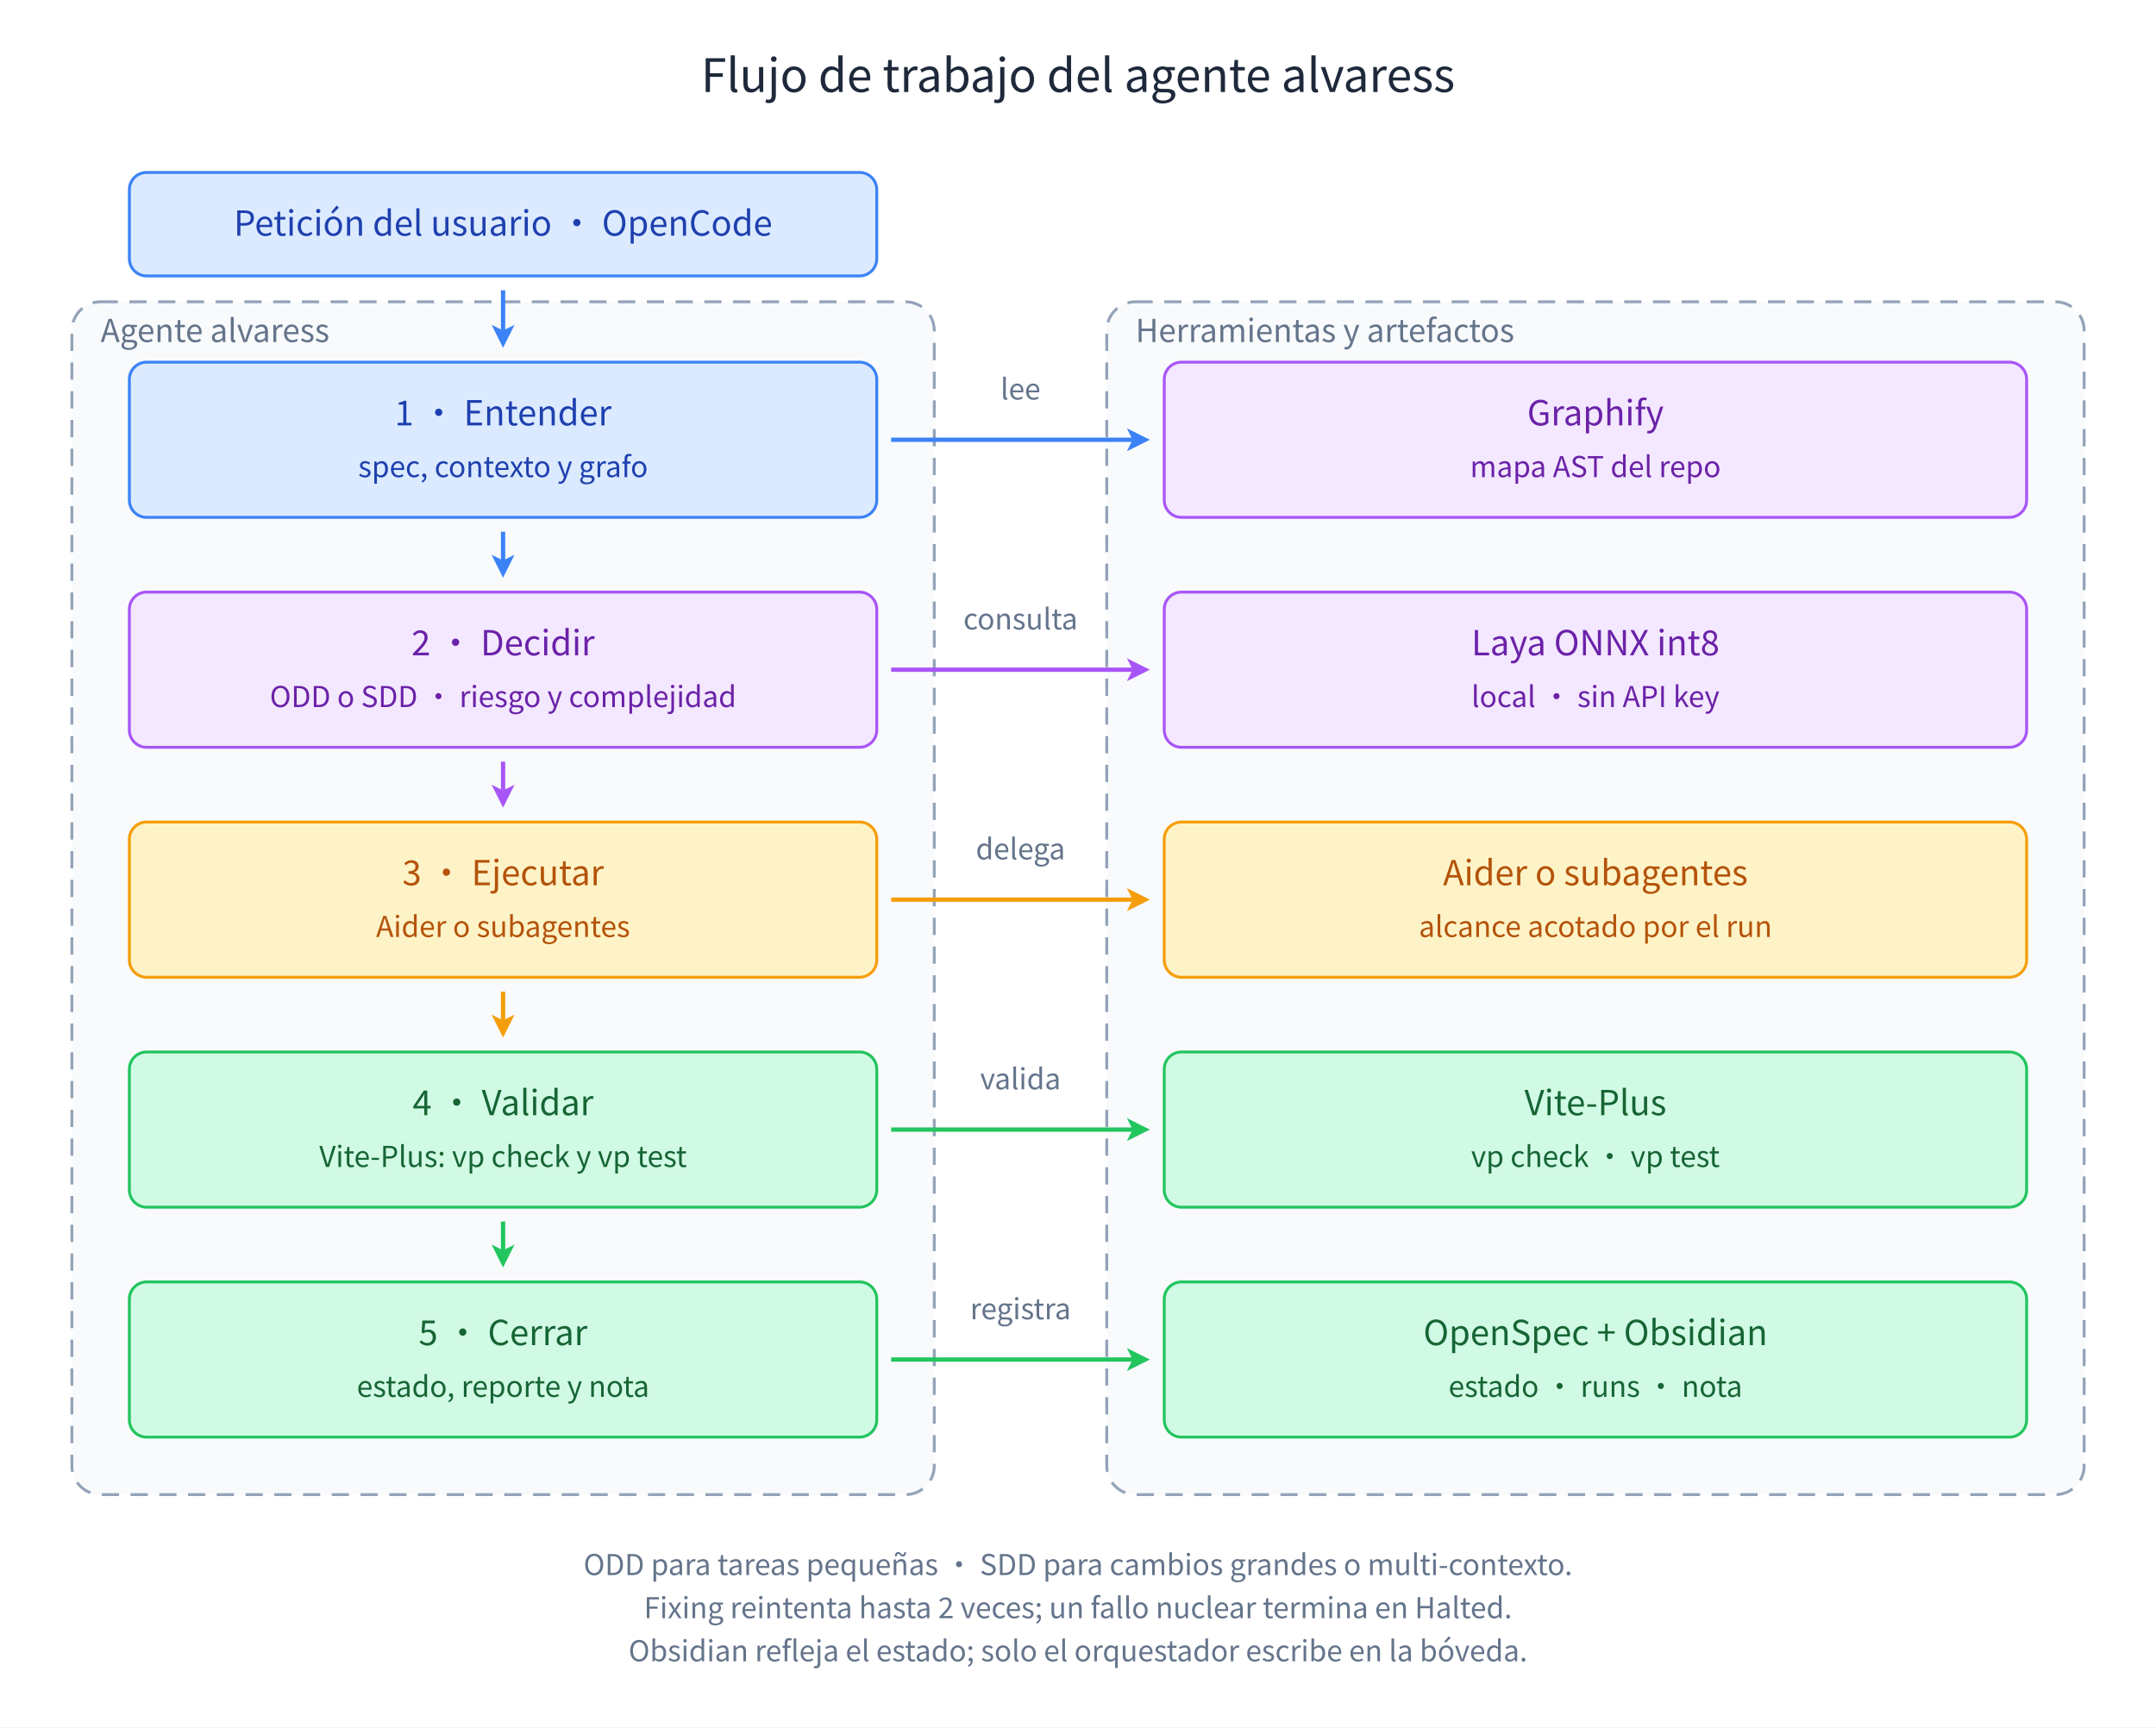
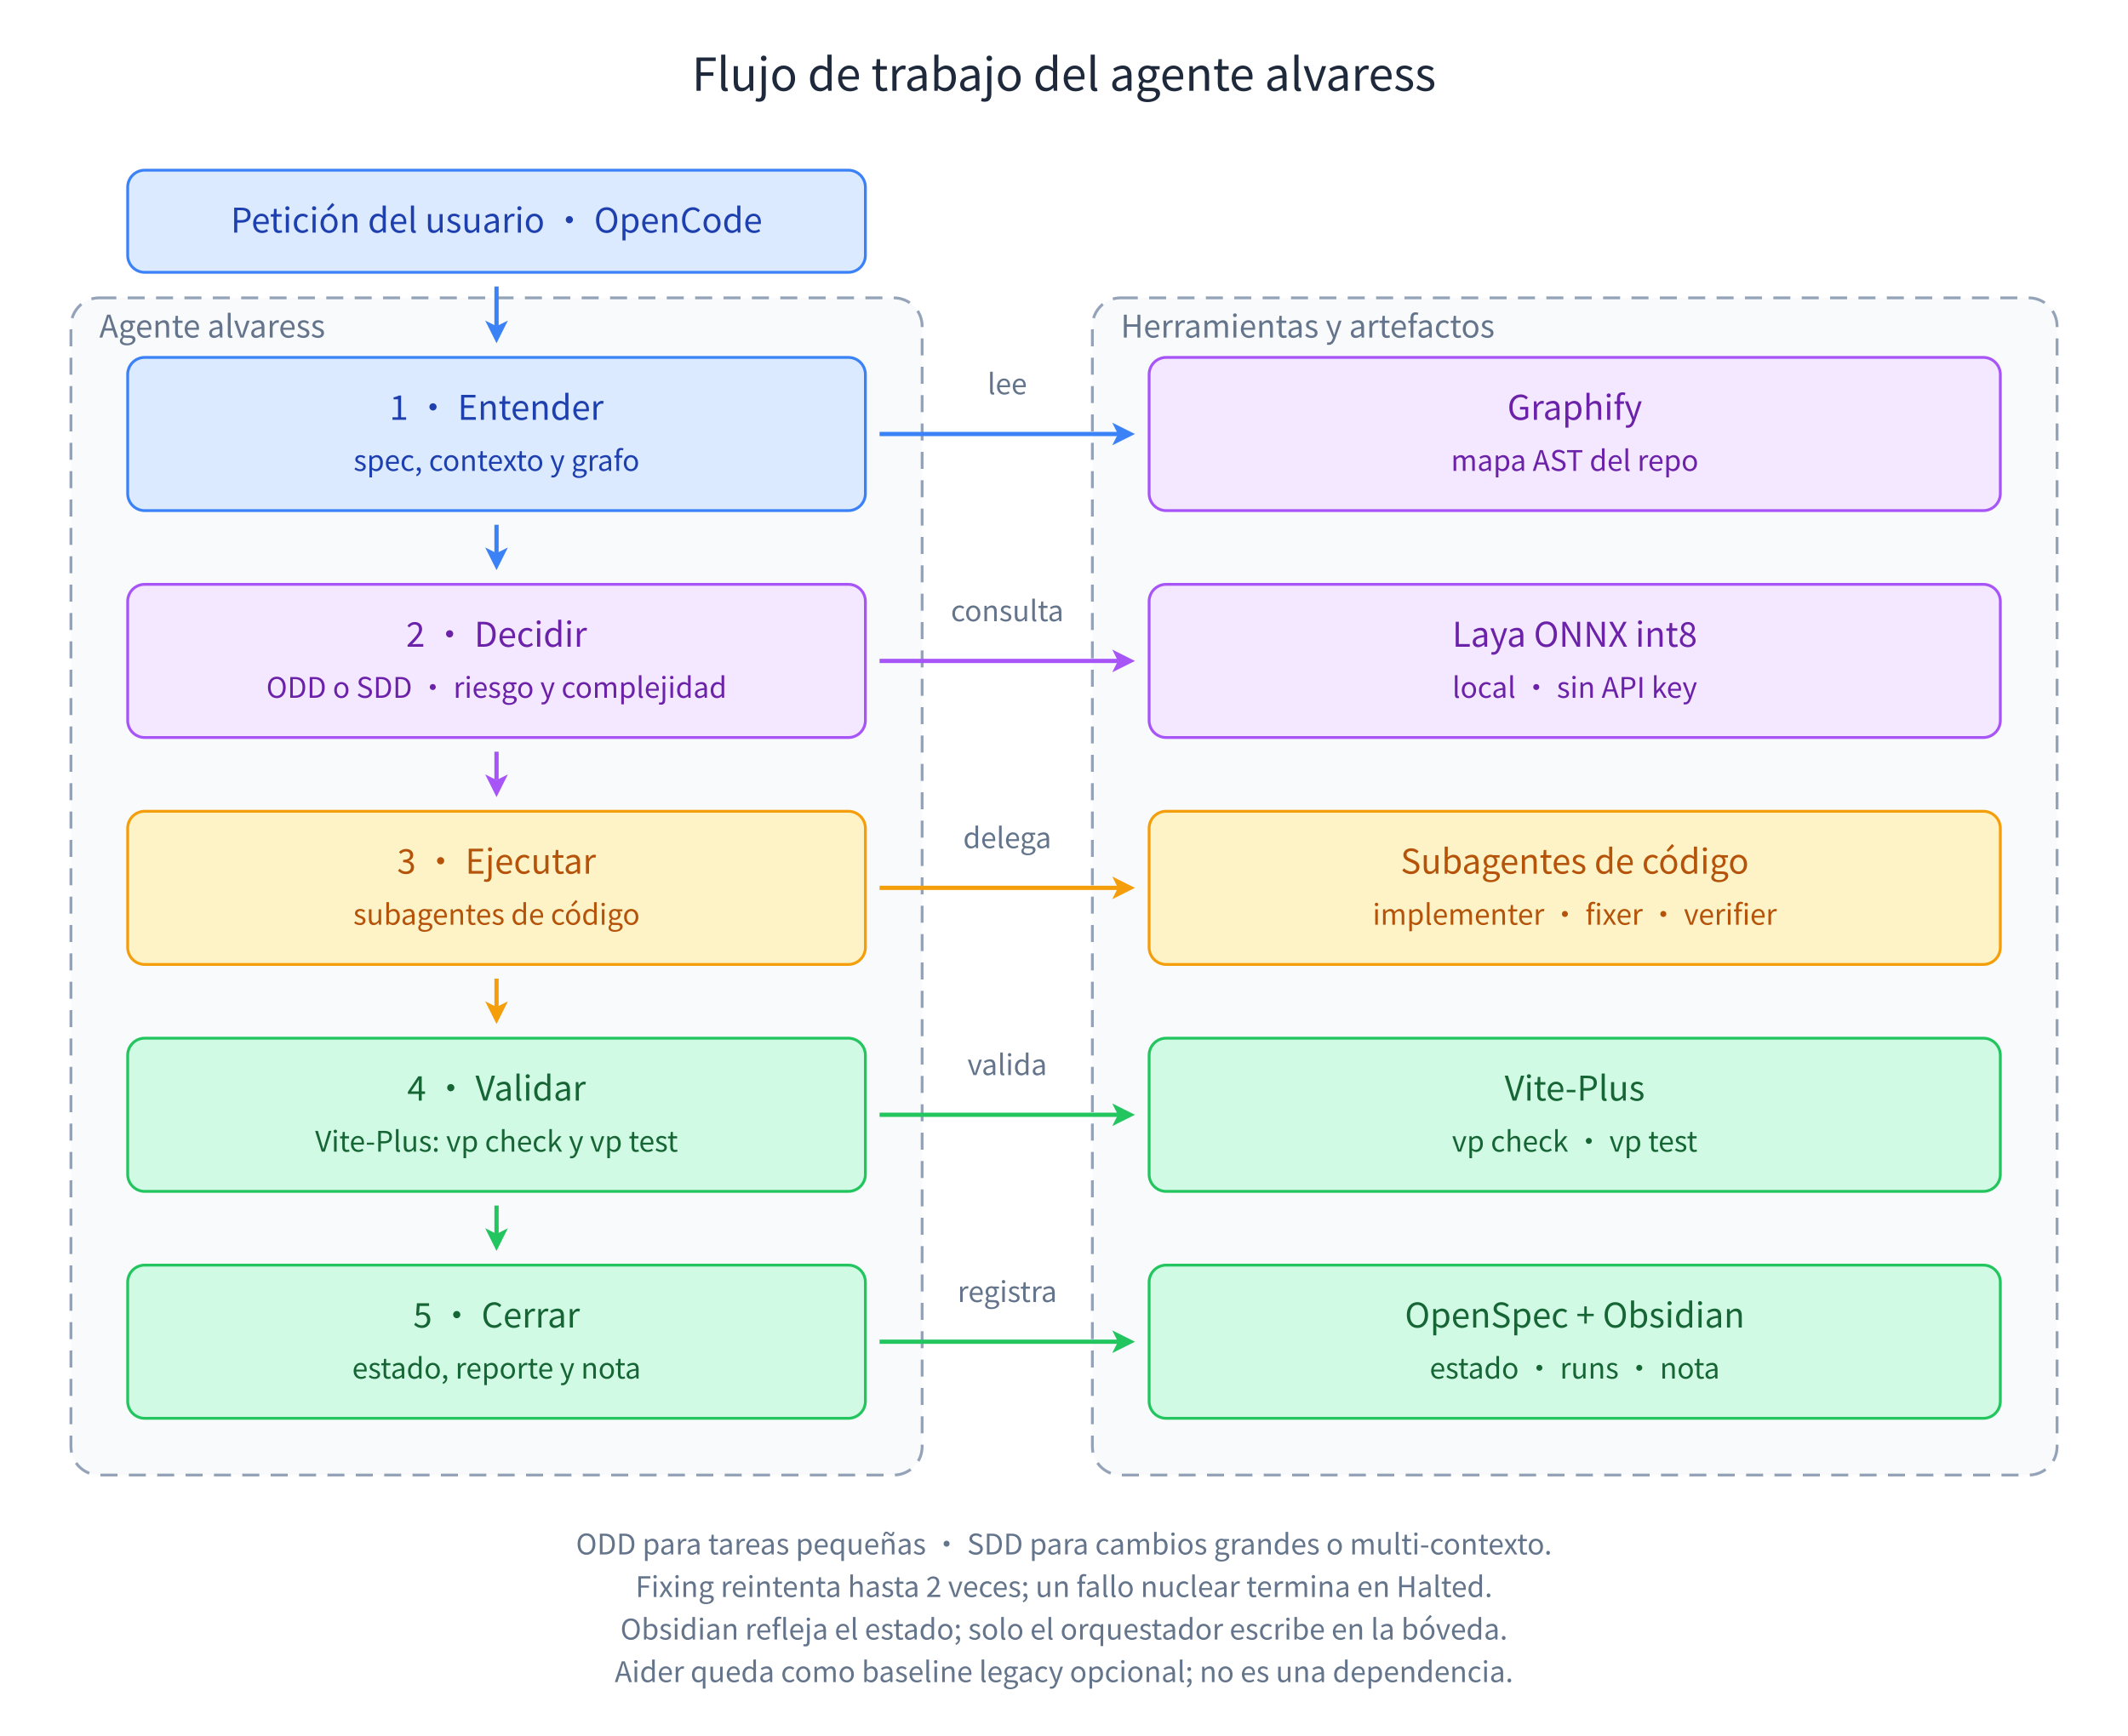
- <svg xmlns="http://www.w3.org/2000/svg" viewBox="15 0 750 601" width="750" height="601" role="img" aria-label="Flujo de trabajo del agente alvaress">
+ <svg xmlns="http://www.w3.org/2000/svg" viewBox="15 0 750 612" width="750" height="612" role="img" aria-label="Flujo de trabajo del agente alvaress">
  <style>
    text { font-family: 'PingFang SC', 'Microsoft YaHei', 'Noto Sans CJK SC', system-ui, sans-serif; }
  </style>
  <defs>
    <marker id="arrow-blue" markerWidth="8" markerHeight="8" refX="2" refY="4" orient="auto" markerUnits="userSpaceOnUse">
      <path d="M0,0 L8,4 L0,8 L2,4 z" fill="#3b82f6" />
    </marker>
    <marker id="arrow-orange" markerWidth="8" markerHeight="8" refX="2" refY="4" orient="auto" markerUnits="userSpaceOnUse">
      <path d="M0,0 L8,4 L0,8 L2,4 z" fill="#f59e0b" />
    </marker>
    <marker id="arrow-green" markerWidth="8" markerHeight="8" refX="2" refY="4" orient="auto" markerUnits="userSpaceOnUse">
      <path d="M0,0 L8,4 L0,8 L2,4 z" fill="#22c55e" />
    </marker>
    <marker id="arrow-purple" markerWidth="8" markerHeight="8" refX="2" refY="4" orient="auto" markerUnits="userSpaceOnUse">
      <path d="M0,0 L8,4 L0,8 L2,4 z" fill="#a855f7" />
    </marker>
  </defs>
-   <rect x="15" y="0" width="750" height="601" fill="#ffffff" />
+   <rect x="15" y="0" width="750" height="612" fill="#ffffff" />
  <text x="390" y="32" font-size="16" fill="#1e293b" text-anchor="middle">Flujo de trabajo del agente alvaress</text>
  <rect x="40" y="105" width="300" height="415" rx="10" fill="#f8fafc" stroke="#94a3b8" stroke-dasharray="6,4" />
  <text x="50" y="119" font-size="11" fill="#64748b">Agente alvaress</text>
  <rect x="400" y="105" width="340" height="415" rx="10" fill="#f8fafc" stroke="#94a3b8" stroke-dasharray="6,4" />
  <text x="410" y="119" font-size="11" fill="#64748b">Herramientas y artefactos</text>
  <path d="M190,101 L 190,115" fill="none" stroke="#3b82f6" stroke-width="1.5" marker-end="url(#arrow-blue)" />
  <path d="M190,185 L 190,195" fill="none" stroke="#3b82f6" stroke-width="1.5" marker-end="url(#arrow-blue)" />
  <path d="M190,265 L 190,275" fill="none" stroke="#a855f7" stroke-width="1.5" marker-end="url(#arrow-purple)" />
  <path d="M190,345 L 190,355" fill="none" stroke="#f59e0b" stroke-width="1.5" marker-end="url(#arrow-orange)" />
  <path d="M190,425 L 190,435" fill="none" stroke="#22c55e" stroke-width="1.5" marker-end="url(#arrow-green)" />
  <path d="M325,153 L 409,153" fill="none" stroke="#3b82f6" stroke-width="1.5" marker-end="url(#arrow-blue)" />
  <path d="M325,233 L 409,233" fill="none" stroke="#a855f7" stroke-width="1.5" marker-end="url(#arrow-purple)" />
  <path d="M325,313 L 409,313" fill="none" stroke="#f59e0b" stroke-width="1.5" marker-end="url(#arrow-orange)" />
  <path d="M325,393 L 409,393" fill="none" stroke="#22c55e" stroke-width="1.5" marker-end="url(#arrow-green)" />
  <path d="M325,473 L 409,473" fill="none" stroke="#22c55e" stroke-width="1.5" marker-end="url(#arrow-green)" />
  <rect x="60" y="60" width="260" height="36" rx="6" fill="#dbeafe" stroke="#3b82f6" />
  <text x="190" y="82" font-size="12" fill="#1e40af" text-anchor="middle">Petición del usuario · OpenCode</text>
  <rect x="60" y="126" width="260" height="54" rx="6" fill="#dbeafe" stroke="#3b82f6" />
  <text x="190" y="148" font-size="12" fill="#1e40af" text-anchor="middle">1 · Entender</text>
  <text x="190" y="166" font-size="10" fill="#1e40af" text-anchor="middle">spec, contexto y grafo</text>
  <rect x="60" y="206" width="260" height="54" rx="6" fill="#f3e8ff" stroke="#a855f7" />
  <text x="190" y="228" font-size="12" fill="#6b21a8" text-anchor="middle">2 · Decidir</text>
  <text x="190" y="246" font-size="10" fill="#6b21a8" text-anchor="middle">ODD o SDD · riesgo y complejidad</text>
  <rect x="60" y="286" width="260" height="54" rx="6" fill="#fef3c7" stroke="#f59e0b" />
  <text x="190" y="308" font-size="12" fill="#b45309" text-anchor="middle">3 · Ejecutar</text>
-   <text x="190" y="326" font-size="10" fill="#b45309" text-anchor="middle">Aider o subagentes</text>
+   <text x="190" y="326" font-size="10" fill="#b45309" text-anchor="middle">subagentes de código</text>
  <rect x="60" y="366" width="260" height="54" rx="6" fill="#d1fae5" stroke="#22c55e" />
  <text x="190" y="388" font-size="12" fill="#166534" text-anchor="middle">4 · Validar</text>
  <text x="190" y="406" font-size="10" fill="#166534" text-anchor="middle">Vite-Plus: vp check y vp test</text>
  <rect x="60" y="446" width="260" height="54" rx="6" fill="#d1fae5" stroke="#22c55e" />
  <text x="190" y="468" font-size="12" fill="#166534" text-anchor="middle">5 · Cerrar</text>
  <text x="190" y="486" font-size="10" fill="#166534" text-anchor="middle">estado, reporte y nota</text>
  <rect x="420" y="126" width="300" height="54" rx="6" fill="#f3e8ff" stroke="#a855f7" />
  <text x="570" y="148" font-size="12" fill="#6b21a8" text-anchor="middle">Graphify</text>
  <text x="570" y="166" font-size="10" fill="#6b21a8" text-anchor="middle">mapa AST del repo</text>
  <rect x="420" y="206" width="300" height="54" rx="6" fill="#f3e8ff" stroke="#a855f7" />
  <text x="570" y="228" font-size="12" fill="#6b21a8" text-anchor="middle">Laya ONNX int8</text>
  <text x="570" y="246" font-size="10" fill="#6b21a8" text-anchor="middle">local · sin API key</text>
  <rect x="420" y="286" width="300" height="54" rx="6" fill="#fef3c7" stroke="#f59e0b" />
-   <text x="570" y="308" font-size="12" fill="#b45309" text-anchor="middle">Aider o subagentes</text>
-   <text x="570" y="326" font-size="10" fill="#b45309" text-anchor="middle">alcance acotado por el run</text>
+   <text x="570" y="308" font-size="12" fill="#b45309" text-anchor="middle">Subagentes de código</text>
+   <text x="570" y="326" font-size="10" fill="#b45309" text-anchor="middle">implementer · fixer · verifier</text>
  <rect x="420" y="366" width="300" height="54" rx="6" fill="#d1fae5" stroke="#22c55e" />
  <text x="570" y="388" font-size="12" fill="#166534" text-anchor="middle">Vite-Plus</text>
  <text x="570" y="406" font-size="10" fill="#166534" text-anchor="middle">vp check · vp test</text>
  <rect x="420" y="446" width="300" height="54" rx="6" fill="#d1fae5" stroke="#22c55e" />
  <text x="570" y="468" font-size="12" fill="#166534" text-anchor="middle">OpenSpec + Obsidian</text>
  <text x="570" y="486" font-size="10" fill="#166534" text-anchor="middle">estado · runs · nota</text>
  <text x="370" y="139" font-size="10" fill="#64748b" text-anchor="middle">lee</text>
  <text x="370" y="219" font-size="10" fill="#64748b" text-anchor="middle">consulta</text>
  <text x="370" y="299" font-size="10" fill="#64748b" text-anchor="middle">delega</text>
  <text x="370" y="379" font-size="10" fill="#64748b" text-anchor="middle">valida</text>
  <text x="370" y="459" font-size="10" fill="#64748b" text-anchor="middle">registra</text>
  <text x="390" y="548" font-size="10" fill="#64748b" text-anchor="middle">ODD para tareas pequeñas · SDD para cambios grandes o multi-contexto.</text>
  <text x="390" y="563" font-size="10" fill="#64748b" text-anchor="middle">Fixing reintenta hasta 2 veces; un fallo nuclear termina en Halted.</text>
  <text x="390" y="578" font-size="10" fill="#64748b" text-anchor="middle">Obsidian refleja el estado; solo el orquestador escribe en la bóveda.</text>
+   <text x="390" y="593" font-size="10" fill="#64748b" text-anchor="middle">Aider queda como baseline legacy opcional; no es una dependencia.</text>
</svg>
